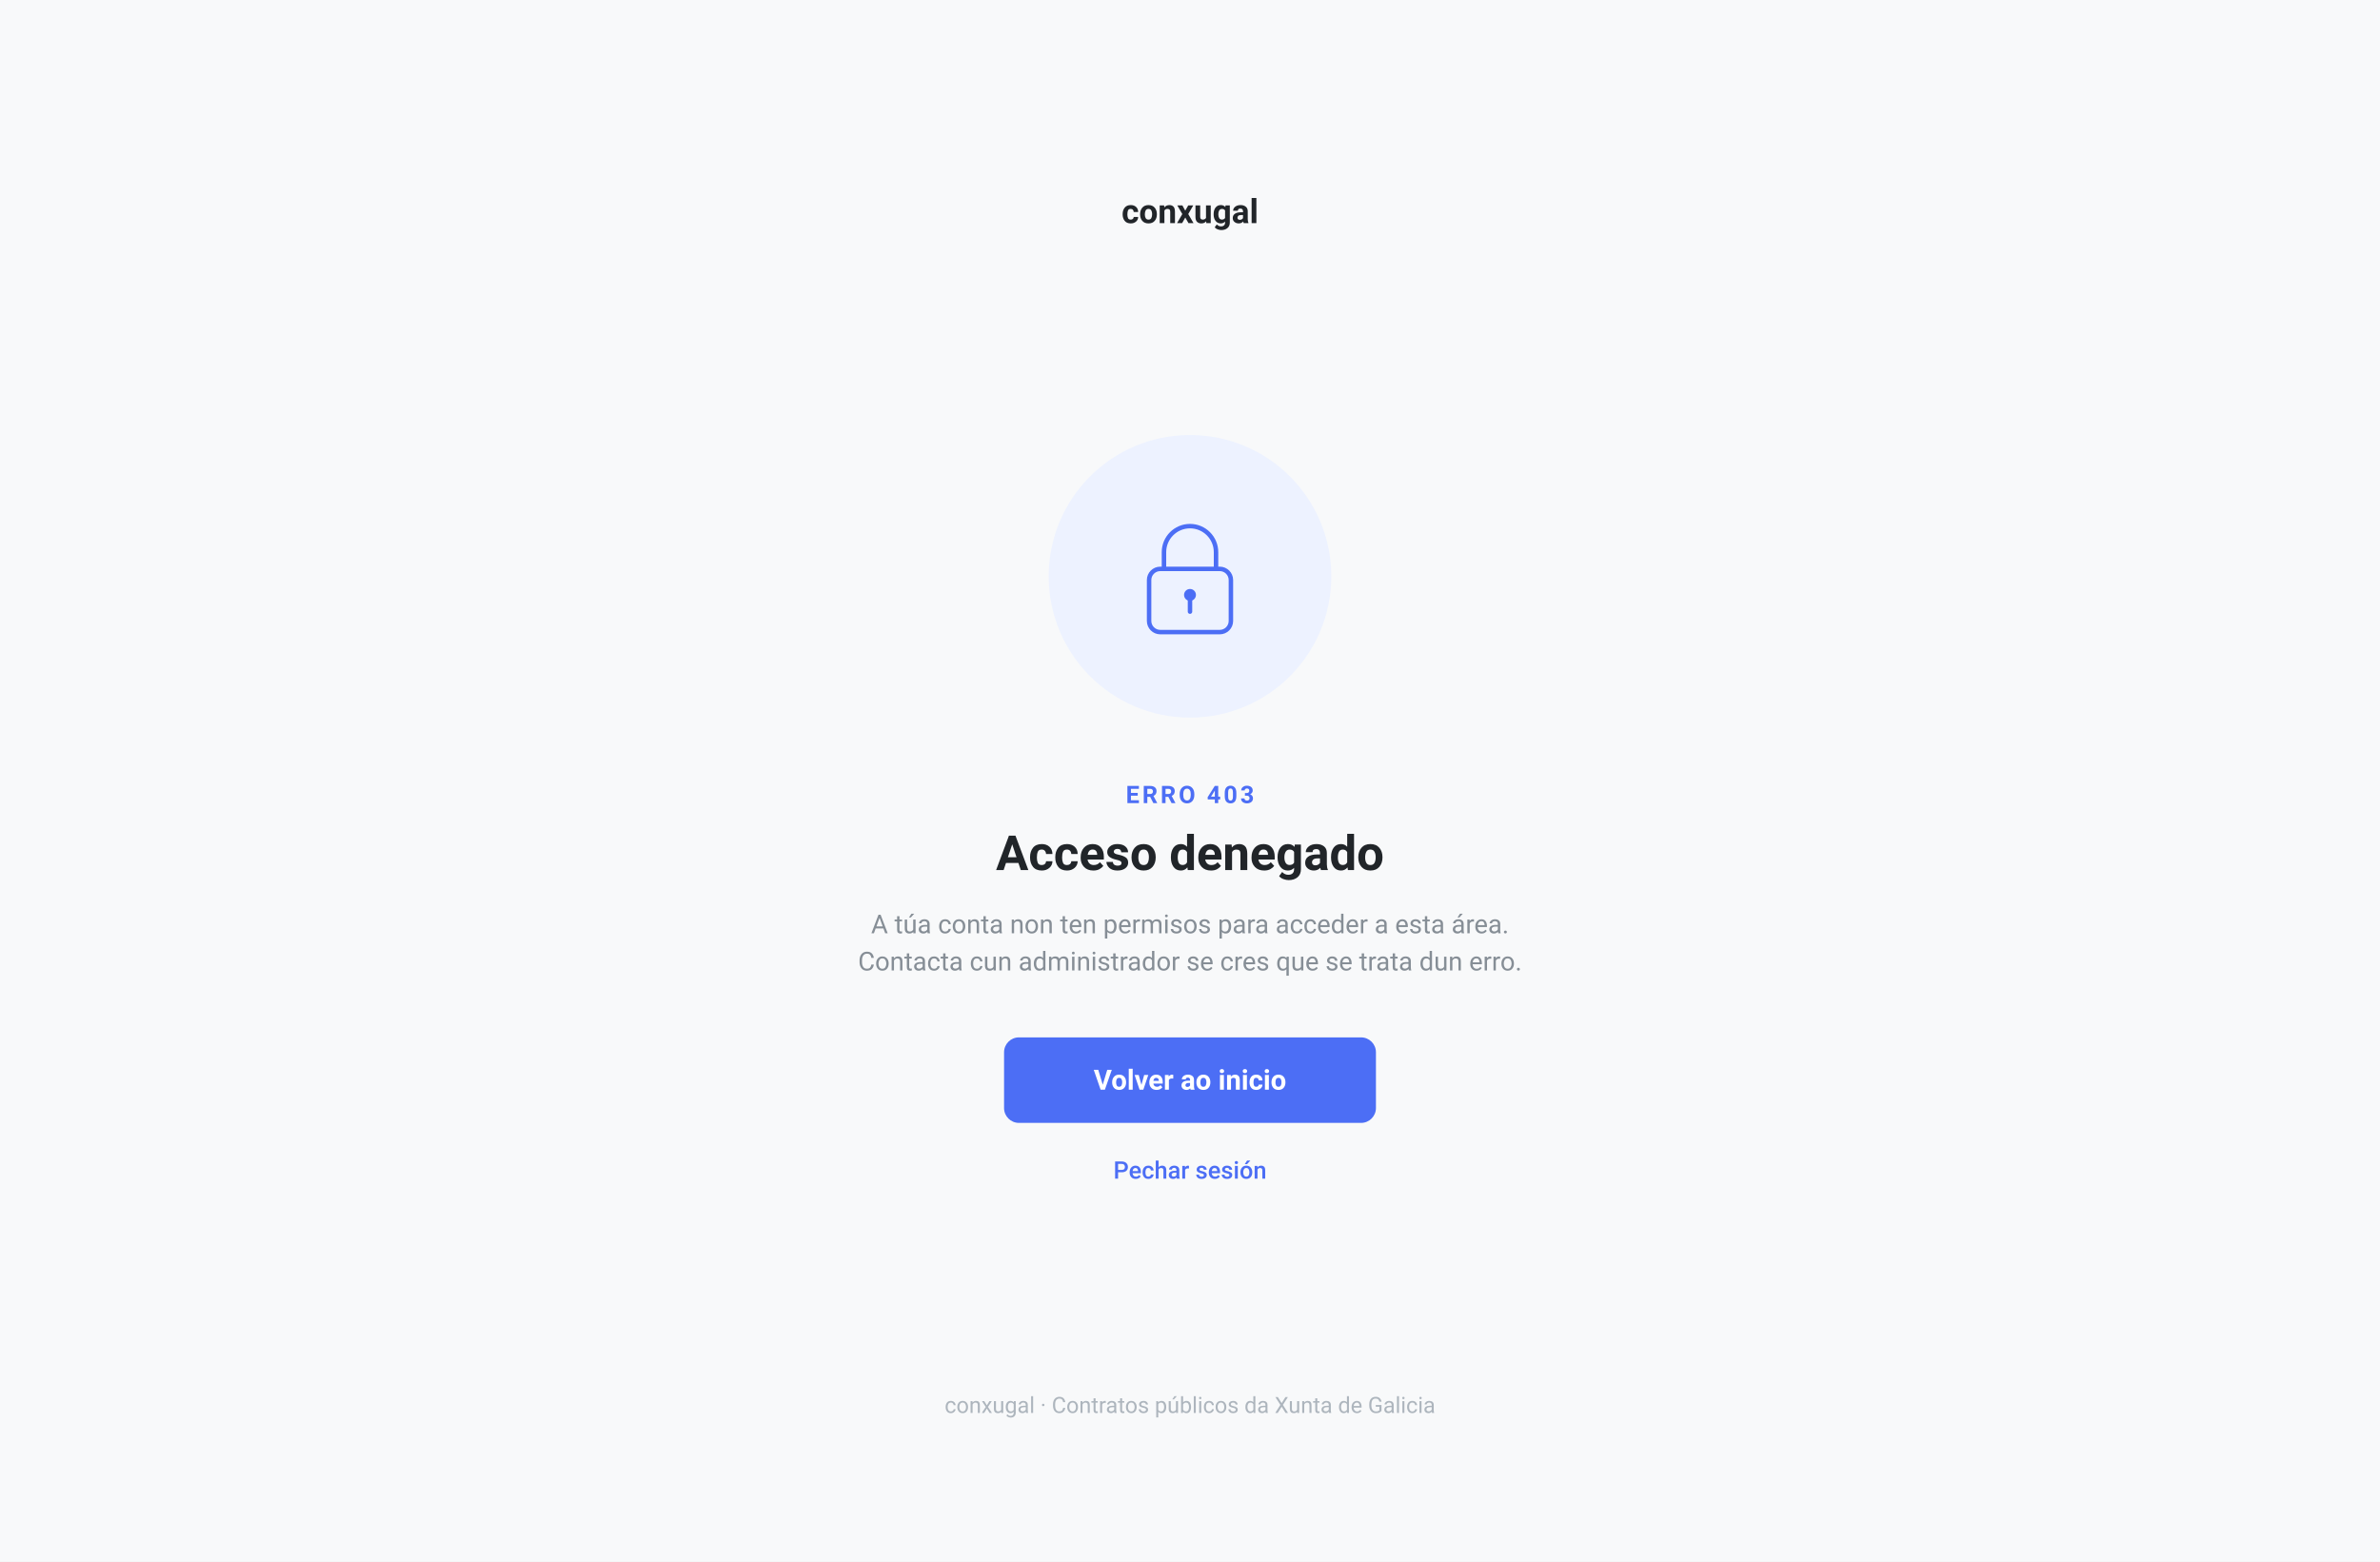
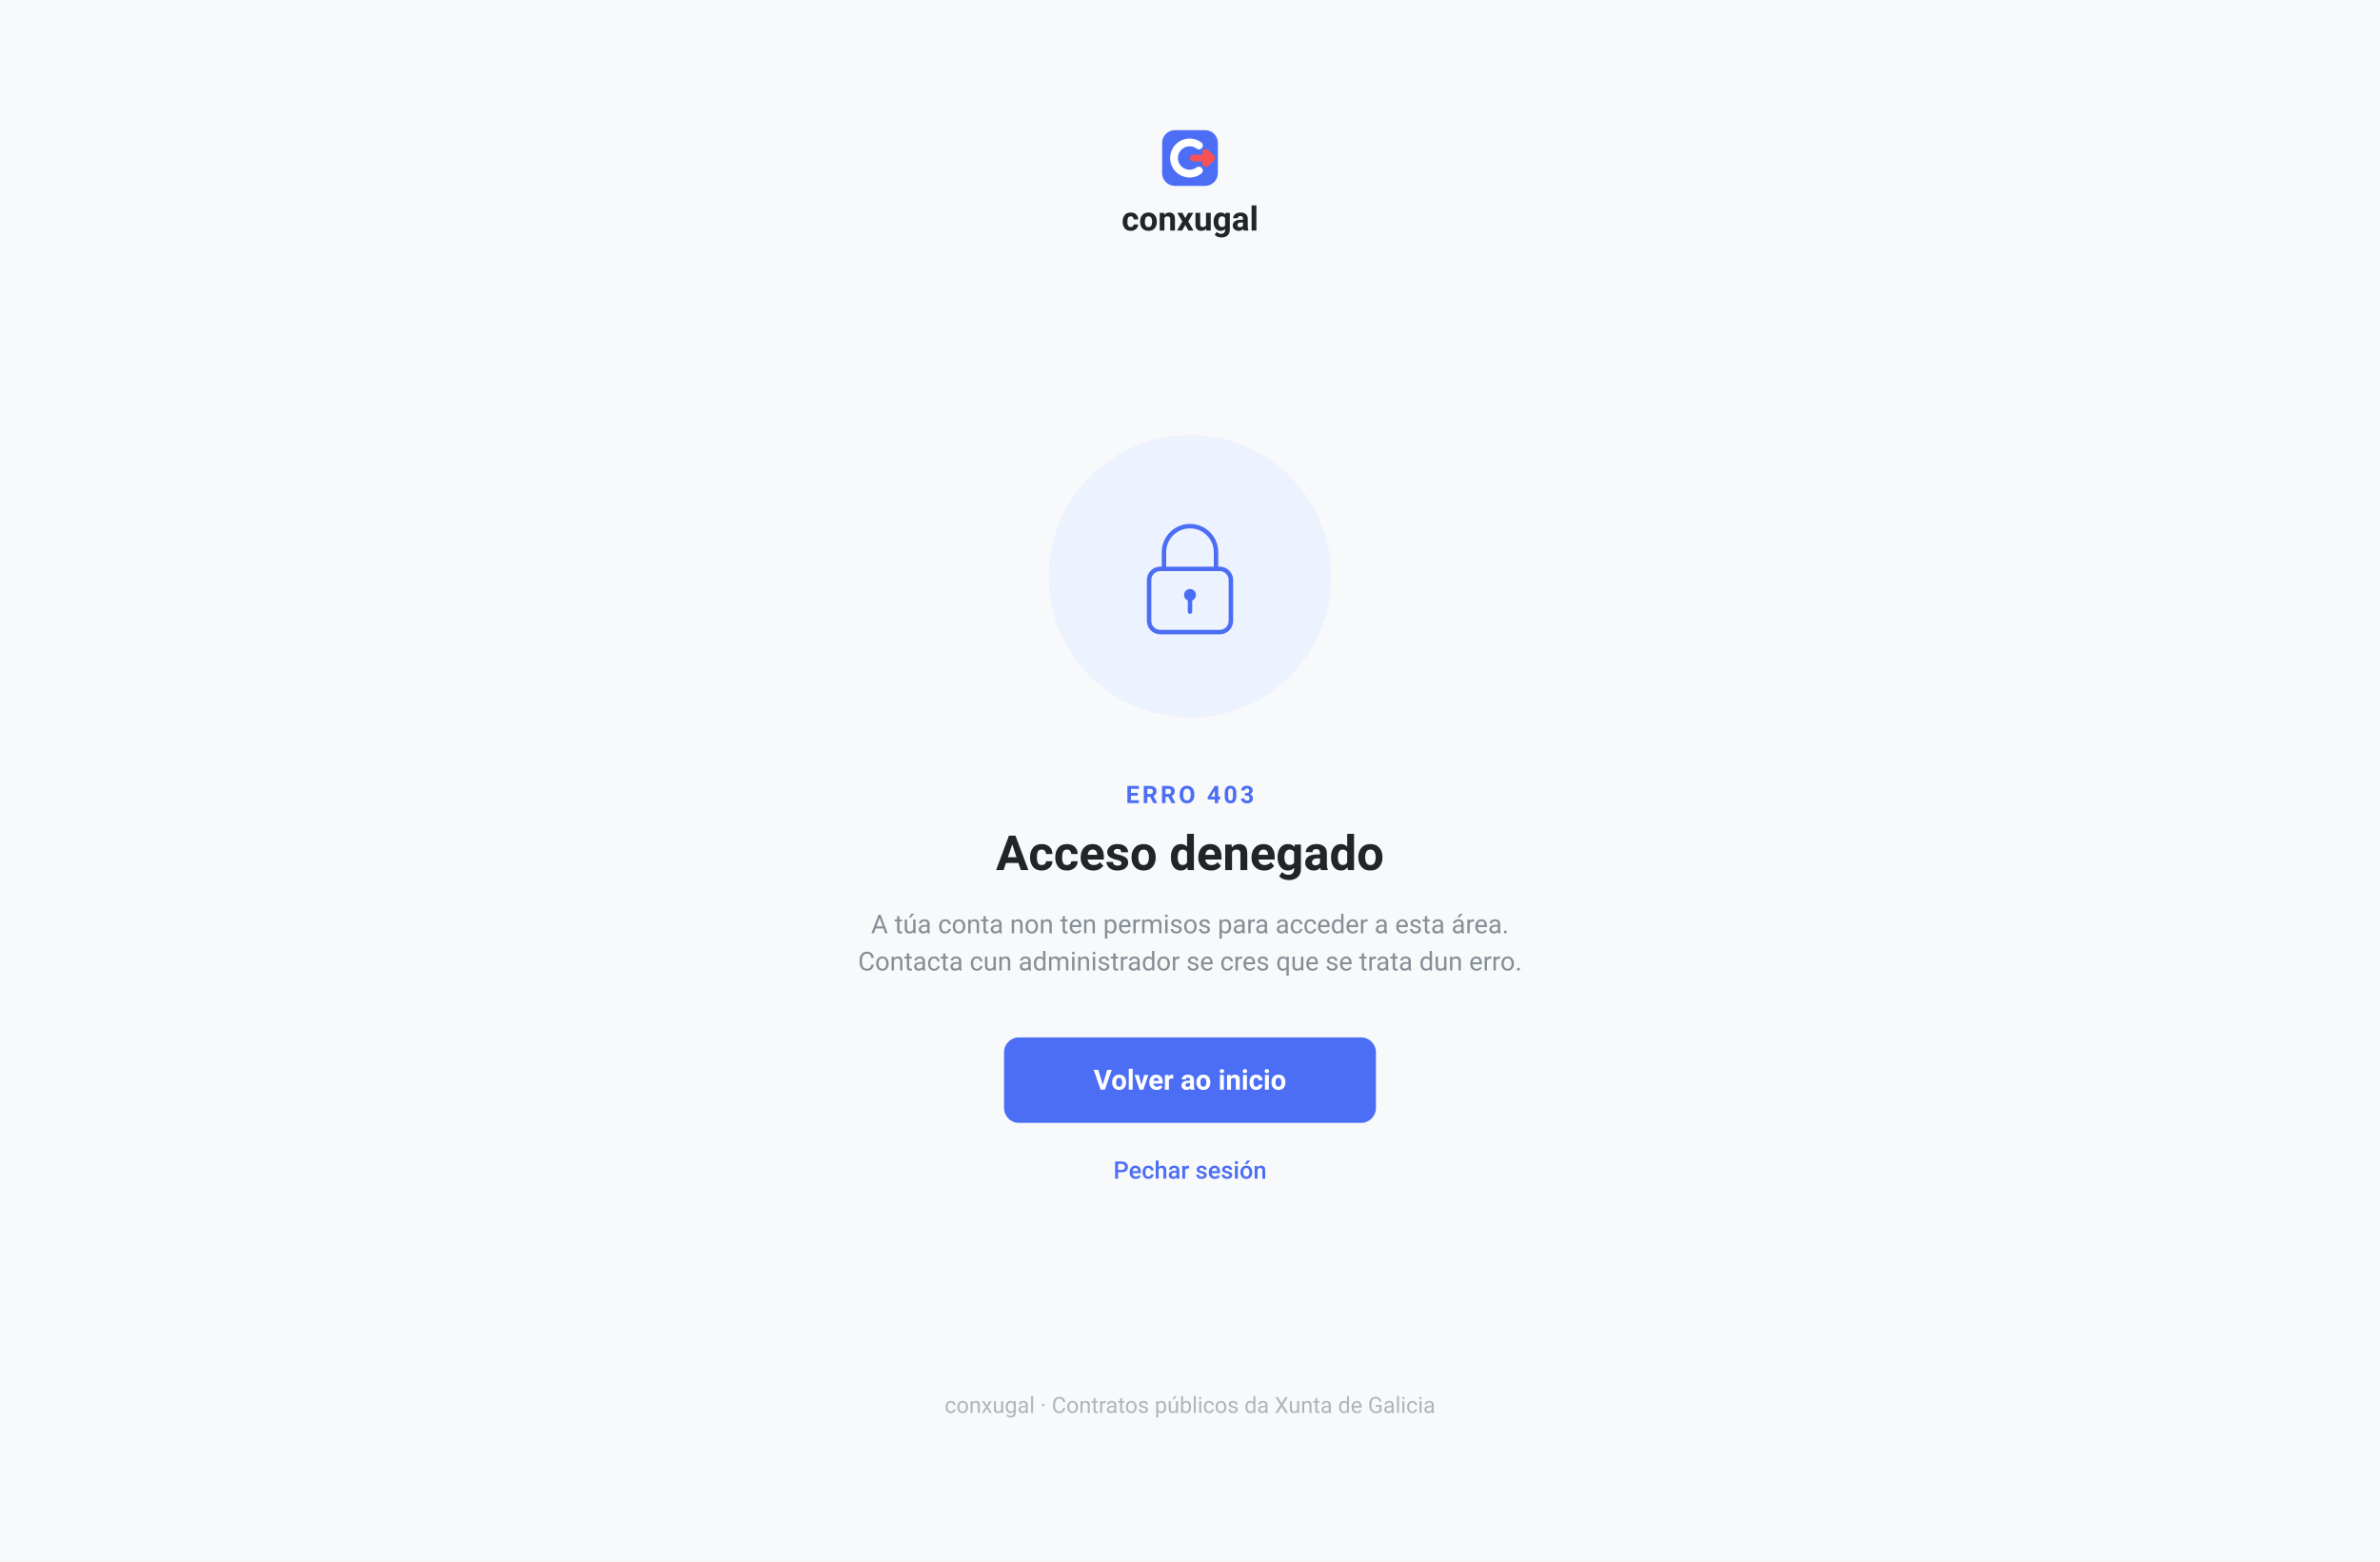
<svg xmlns="http://www.w3.org/2000/svg" width="1280" height="840" viewBox="0 0 1280 840" font-family="-apple-system, BlinkMacSystemFont, 'Segoe UI', Roboto, 'Helvetica Neue', Arial, sans-serif">
  <rect width="1280" height="840" fill="#f8f9fa" />
-   <text x="640" y="120" text-anchor="middle" font-size="18" font-weight="700" fill="#212529">conxugal</text>
+   <g transform="translate(625,70) scale(0.15)">
+     <rect x="0" y="0" width="200" height="200" rx="46" fill="#4c6ef5" />
+     <path d="M 132 55 A 56 56 0 1 0 132 145" fill="none" stroke="#ffffff" stroke-width="28" stroke-linecap="round" />
+     <path d="M 112 100 L 176 100" fill="none" stroke="#fa5252" stroke-width="24" stroke-linecap="round" />
+     <path d="M 156 80 L 178 100 L 156 120" fill="none" stroke="#fa5252" stroke-width="24" stroke-linecap="round" stroke-linejoin="round" />
+   </g>
+   <text x="640" y="124" text-anchor="middle" font-size="18" font-weight="700" fill="#212529">conxugal</text>
  <circle cx="640" cy="310" r="76" fill="#edf2ff" />
  <g stroke="#4c6ef5" stroke-width="2.4" fill="none" stroke-linecap="round" stroke-linejoin="round">
    <rect x="618" y="306" width="44" height="34" rx="6" />
    <path d="M626 306 v-9 a14 14 0 0 1 28 0 v9" />
  </g>
  <circle cx="640" cy="320" r="3.2" fill="#4c6ef5" />
  <line x1="640" y1="320" x2="640" y2="329" stroke="#4c6ef5" stroke-width="2.4" stroke-linecap="round" />
  <text x="640" y="432" text-anchor="middle" font-size="13" font-weight="700" letter-spacing="1.5" fill="#4c6ef5">ERRO 403</text>
  <text x="640" y="468" text-anchor="middle" font-size="26" font-weight="700" fill="#212529">Acceso denegado</text>
  <text x="640" y="502" text-anchor="middle" font-size="14" fill="#868e96">A túa conta non ten permisos para acceder a esta área.</text>
  <text x="640" y="522" text-anchor="middle" font-size="14" fill="#868e96">Contacta cun administrador se cres que se trata dun erro.</text>
  <rect x="540" y="558" width="200" height="46" rx="8" fill="#4c6ef5" />
  <text x="640" y="581" text-anchor="middle" dominant-baseline="central" font-size="15" font-weight="600" fill="#ffffff">Volver ao inicio</text>
  <text x="640" y="634" text-anchor="middle" font-size="13" font-weight="500" fill="#4c6ef5">Pechar sesión</text>
  <text x="640" y="760" text-anchor="middle" font-size="12" fill="#adb5bd">conxugal · Contratos públicos da Xunta de Galicia</text>
</svg>
